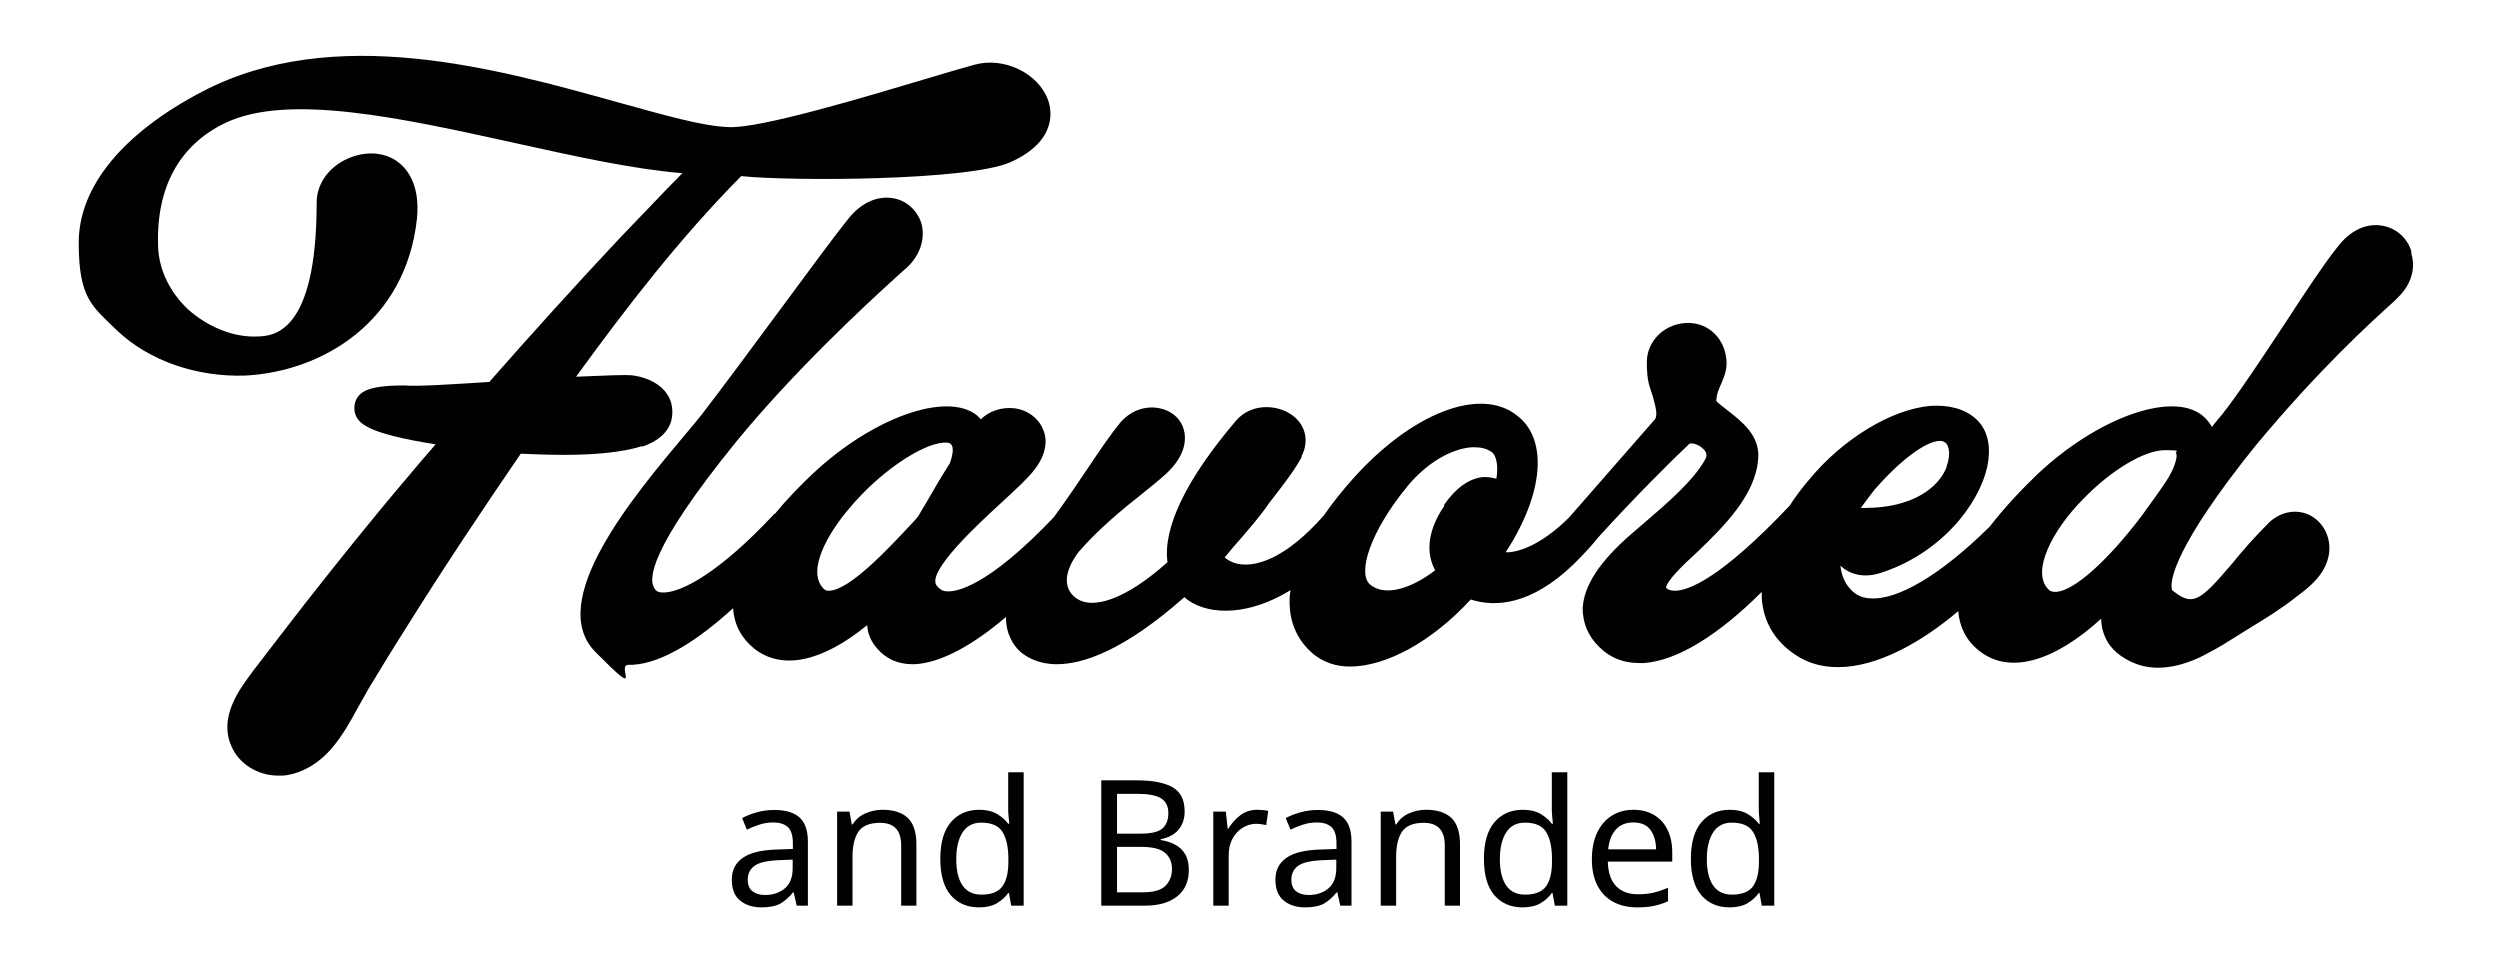
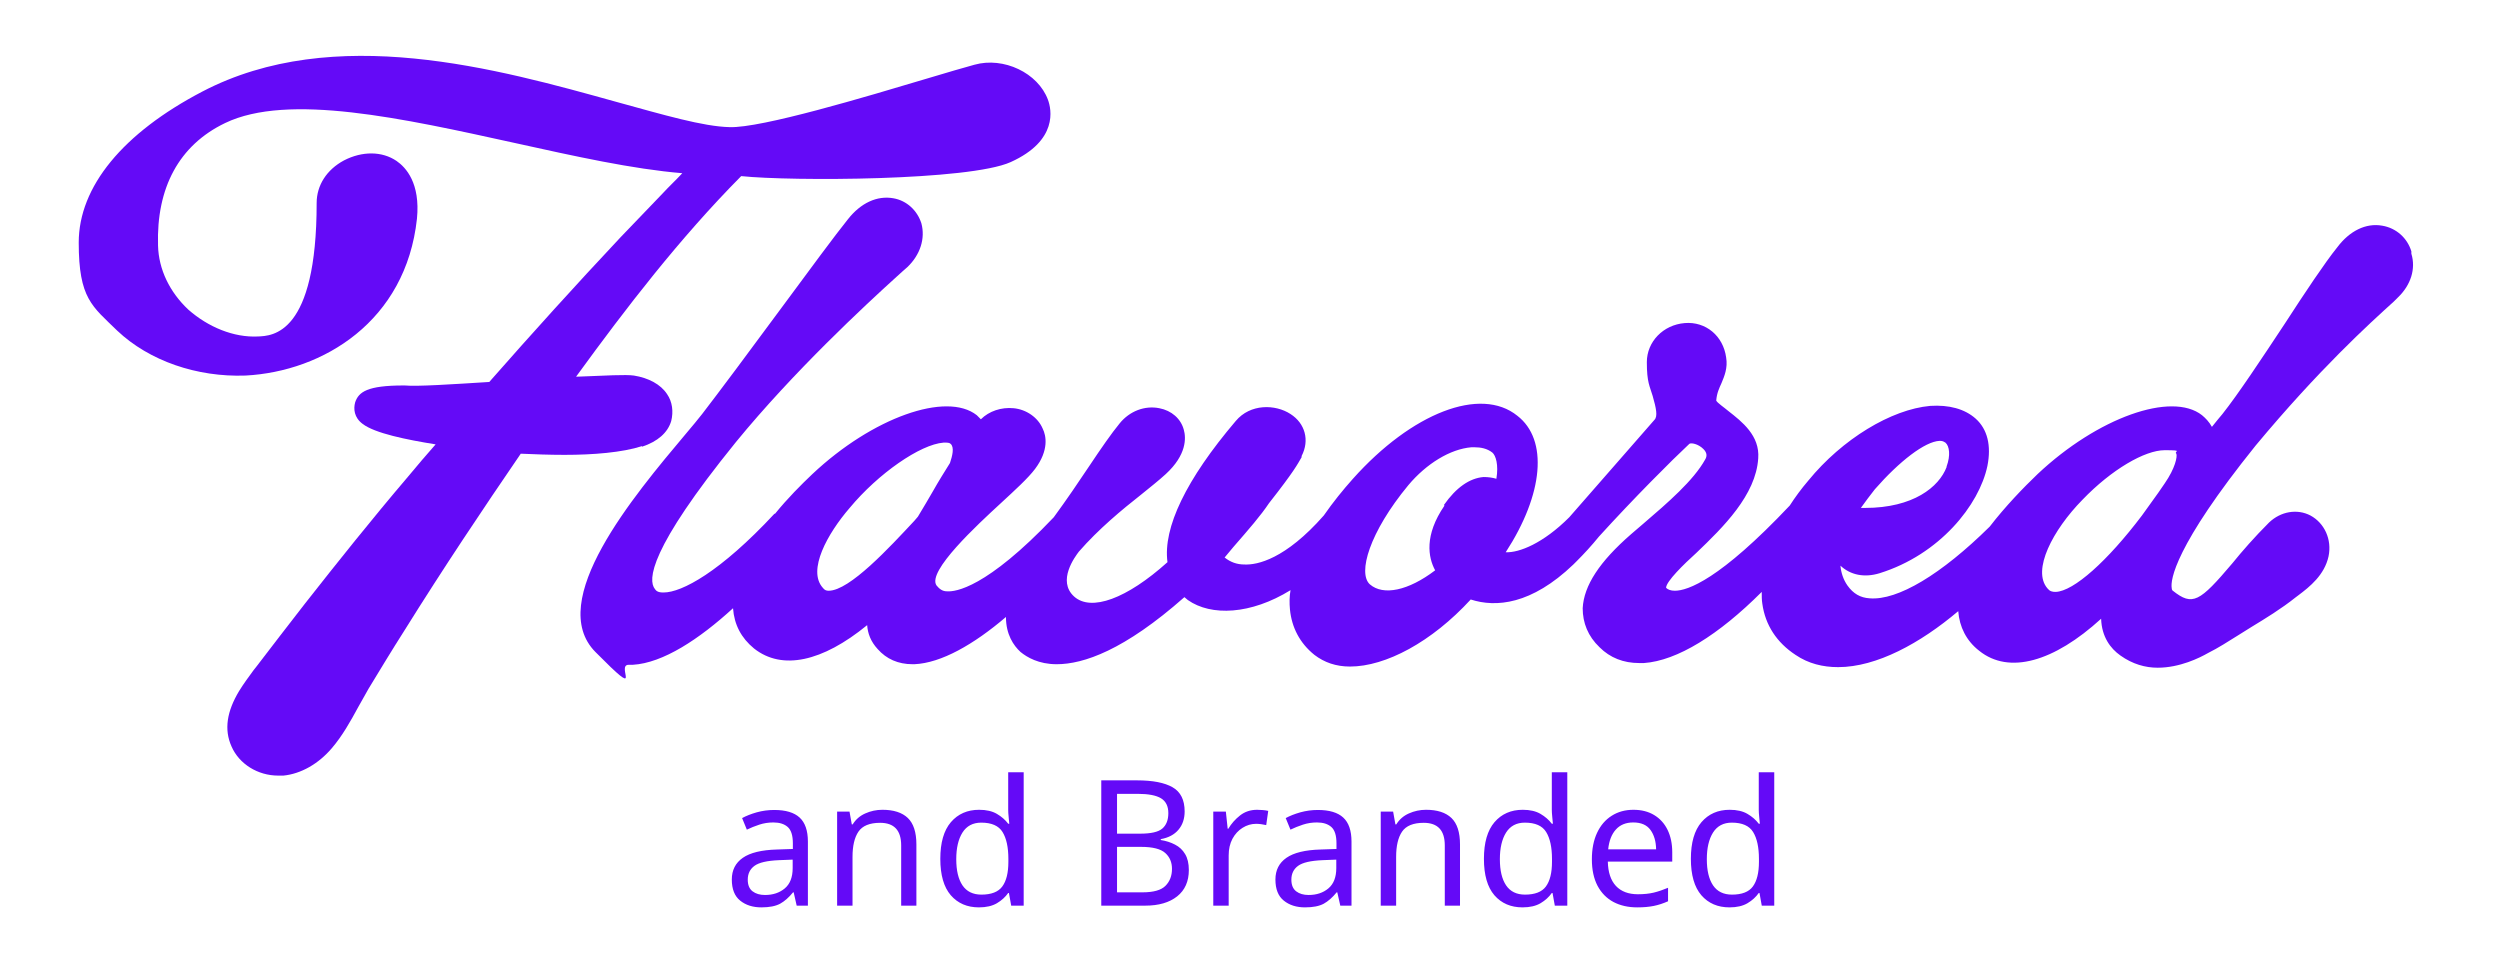
<svg xmlns="http://www.w3.org/2000/svg" id="Layer_1" version="1.1" viewBox="0 0 428.7 166.1">
  <defs>
    <style>
      .st0, .st1 {
-         fill: #010101;
+         fill: #640AF7;
      }

      .st1 {
        font-family: StevieSans, 'Stevie Sans';
        font-size: 30.1px;
        letter-spacing: 0em;
      }
    </style>
  </defs>
  <g>
    <path class="st0" d="M110.1,76.6c2.7-.9,4.4-2.4,5-4.4.4-1.6.2-3.3-.7-4.6-1.1-1.7-3.2-2.8-5.7-3.2-1.4-.2-4.8,0-9.9.2,0,0,.1-.2.2-.3,8.3-11.4,17.5-23.4,28.1-34.1,8.6.9,39.1.8,46.2-2.4,8.2-3.7,7-9.1,6.4-10.7-1.7-4.6-7.6-7.4-12.6-6-1.8.5-4.6,1.3-7.9,2.3-10.7,3.2-28.7,8.6-34.1,8.4-4.5-.1-11.3-2.1-19.3-4.3-20.5-5.7-48.5-13.6-71.1-1.8-13.6,7.1-21.2,16.3-21.2,25.9s2.3,10.9,6.6,15.1c5.5,5.2,13.7,8,22,7.7,13.3-.7,27.5-9.3,29.4-26.9.6-6.1-1.9-8.8-3.5-9.9-2.5-1.7-5.9-1.7-9-.1-3,1.6-4.7,4.3-4.7,7.3,0,22.6-7.6,22.8-10.1,22.9-4.1.2-8.5-1.6-11.9-4.6-3.2-3-5.1-6.9-5.2-11-.3-9.9,3.6-17.2,11.5-21,10.8-5.2,30.5-.8,49.6,3.4,10.4,2.3,20.3,4.5,28.8,5.2-1.1,1.2-2.3,2.3-3.4,3.5-2.4,2.5-4.8,5-7.2,7.5-7.7,8.2-15.2,16.5-22.5,24.8-6.4.4-12.4.8-14.5.6h-.2c-6.2,0-7.7,1.1-8.3,2.9-.3,1.1-.2,2.6,1.3,3.7,2.1,1.6,7.5,2.7,12.5,3.5-1.6,1.8-3.2,3.7-4.7,5.5-6.3,7.4-12.2,14.8-17.7,21.8-2.9,3.7-5.7,7.4-8.4,10.9l-.4.5c-.8,1.1-1.7,2.3-2.5,3.6-2.1,3.5-2.6,6.6-1.3,9.5,1.3,3,4.5,5,8,5s.6,0,.9,0c3-.3,6-2,8.3-4.7,1.8-2.1,3.2-4.6,4.5-7,.6-1.1,1.2-2.1,1.8-3.2,2-3.3,4-6.6,6.1-9.9,6.8-10.9,13.5-20.9,20-30.4,2.3.1,4.9.2,7.5.2,4.9,0,9.9-.4,13.3-1.5Z" />
    <path class="st0" d="M413.5,43.1c-.7-2.3-2.6-4-5-4.4-2.8-.5-5.6.9-7.7,3.7-2.1,2.6-5.5,7.7-9,13.1-3.9,5.9-8,12.1-10.7,15.5-.5.6-1.1,1.3-1.8,2.2-.5-.9-1.1-1.5-1.7-2-5.2-4.1-17.9.4-28.2,10.1-2.4,2.3-5.5,5.5-8.2,9-8.3,8.2-15.8,12.7-20.6,12.3-1.6-.1-2.8-.8-3.8-2.2-.7-1-1.1-2.2-1.2-3.4,1.7,1.6,4.1,2.1,6.7,1.3,10.3-3.2,17.1-11.7,18.5-18.4.7-3.5,0-6.3-2-8.1-1.9-1.7-4.6-2.4-7.8-2.2-6.7.6-15.1,5.7-20.9,12.8-1.2,1.4-2.3,2.9-3.2,4.3-12,12.7-17.5,14.6-19.7,14.6s0,0,0,0c-.7,0-1.2-.2-1.5-.5,0-1.1,3.1-4.1,5.2-6,4.6-4.4,10.2-9.9,10.6-16.2.3-3.9-2.8-6.3-5.1-8.1-.7-.6-1.9-1.4-2.1-1.8.1-1.3.5-2.1.9-3,.5-1.2,1.1-2.6.8-4.4-.5-3.7-3.5-6.2-7.1-5.9-3.7.3-6.5,3.2-6.5,6.7s.5,4.1,1,5.8c.6,2.1.9,3.5.3,4.1l-14.6,16.7c-4.5,4.5-8.6,6.1-10.9,6,6.5-10,7.3-19.3,2-23.4-6.3-5.1-18.1-.5-28.2,10.8-1.7,1.9-3.4,4-5,6.3-6.6,7.5-11.4,8.5-13.6,8.4-1.3,0-2.4-.4-3.4-1.2l1.5-1.8c2.7-3.1,4.7-5.4,6.1-7.5,4.4-5.6,4.9-6.7,5.6-7.9v-.2c1.4-2.7.6-5.6-1.9-7.2-2.6-1.7-6.9-1.8-9.4,1.2-8.5,10-12.5,18.3-11.7,24.2-7,6.3-13.1,8.5-16,5.9-3-2.7.2-6.9.8-7.7,3.4-3.9,7.4-7.2,10.7-9.8,1.6-1.3,3-2.4,4.2-3.5,3.6-3.3,3.5-6.2,3.1-7.6-.5-1.9-2.1-3.3-4.2-3.7-2.5-.5-5.1.5-6.8,2.6-1.4,1.7-3.2,4.3-5.2,7.3-1.8,2.7-3.9,5.8-6.1,8.8-11.6,12.2-16.9,12.8-18.3,12.7-.8,0-1.3-.4-1.8-1-1.7-2.4,7.1-10.5,10.9-14,2.6-2.4,4.8-4.4,6-6,2.4-3.2,1.9-5.7,1.3-6.9-.8-1.9-2.8-3.3-5-3.5-2.1-.2-4.2.5-5.6,1.9-.2-.2-.5-.5-.7-.7-5.2-4.1-17.9.4-28.2,10.1h0c-1.9,1.8-4.2,4.1-6.4,6.8h-.1c-9.3,10-15.9,13.5-19,13.5s0,0-.1,0c-.9,0-1.2-.3-1.4-.6-1.2-1.5-1.1-6.7,13.9-25.2,9.9-12.1,22.2-23.5,27.5-28.3.8-.7,1.4-1.3,1.9-1.7,2.2-2.1,3.1-4.9,2.4-7.5-.7-2.2-2.5-3.9-4.8-4.3-2.8-.5-5.6.8-7.8,3.6-2.1,2.6-6.6,8.7-11.4,15.2-5.3,7.2-10.9,14.7-13.6,18.2h0c-.7.9-1.7,2.1-2.8,3.4-9,10.7-24.1,28.7-15.5,37.4s3.4,2.2,5.7,2.2.4,0,.7,0c5.2-.3,11.4-4.4,17.2-9.7.2,2.8,1.4,5.1,3.6,6.9,4.8,3.8,11.7,2.3,19.4-4,.1,1.4.6,2.8,1.8,4.1,1.5,1.7,3.5,2.6,6,2.6.1,0,.2,0,.3,0,4.6-.2,10.2-3.4,15.7-8.1,0,3,1.3,4.9,2.5,6,1.1.9,3.1,2.1,6.2,2.1,4.6,0,11.6-2.4,21.9-11.5.2.2.4.3.6.5,4,2.8,10.8,2.5,17.6-1.7-.2,1.1-.2,2.2-.1,3.3.3,3.1,1.7,5.8,4.2,7.8,1.7,1.3,3.7,2,6.1,2,6.1,0,14-4.2,20.7-11.5,4.3,1.4,10.4.9,17.6-6h0s.6-.6.6-.6c1.2-1.2,2.5-2.6,3.8-4.2,5.9-6.5,12.5-13.1,15.5-15.9.3-.2,1.5,0,2.4.9.7.7.6,1.3.3,1.8-2,3.6-6.4,7.4-10.6,11-.7.6-1.4,1.2-2.1,1.8-5.4,4.7-8.1,8.8-8.3,12.7,0,2.5.9,4.8,2.9,6.7,1.8,1.8,4.1,2.7,6.8,2.7s.6,0,.8,0c5.7-.4,12.8-4.8,20.2-12.2,0,.7,0,1.4.1,2,.5,3.7,2.5,6.7,5.7,8.8,2.2,1.5,4.7,2.1,7.3,2.1,6.6,0,14.1-4.1,20.6-9.6.2,2.7,1.4,5.1,3.6,6.8,5.1,4.1,12.8,1.9,20.9-5.5.1,3.1,1.6,5.1,3.3,6.3,2.1,1.5,4.3,2.1,6.4,2.1,3.8,0,7.2-1.7,8.6-2.5,1.8-.9,3.5-2,5.1-3,.8-.5,1.6-1,2.4-1.5,2.3-1.4,5.1-3.1,7.6-5.1l.4-.3c2-1.5,4.5-3.5,5.2-6.7.6-2.9-.7-5.7-3.1-7-2.3-1.2-5.1-.7-7.1,1.2-2.5,2.5-4.6,4.9-6.3,7-5.6,6.6-6.8,7.4-10.2,4.7,0,0-.2-.1-.2-.5-.2-1.3.4-7,14.4-24.4,10.9-13.1,19.5-20.9,23.7-24.7l.7-.7c2.2-2.1,3.1-4.9,2.3-7.5ZM333.8,80.1c-1.3,3.4-5.7,7-14,7s-.5,0-.7,0c.8-1.1,1.6-2.2,2.4-3.2,4.2-4.8,8.6-8.2,11.1-8.3,0,0,0,0,.1,0,.5,0,.7.2.9.3.7.6.9,2.2.2,4.1ZM357.1,85.7c5-5.2,10.7-8.5,14.1-8.5s1.5.2,2,.6c.2.5-.2,2.5-2,5.1l-1.1,1.6-2.8,3.9c-5.9,7.8-11.7,13-14.8,13.1-.6,0-1-.1-1.4-.6-2.7-3.1.9-10,6-15.2ZM247.7,86.7c-3.5,5.1-2.8,8.9-1.6,11.1-4.6,3.5-8.9,4.4-11.2,2.4-2.1-1.9-.1-8.9,6.6-17,3.1-3.7,7.2-6.2,10.8-6.5.2,0,.4,0,.6,0,1,0,2.1.2,3,.9.6.5,1.1,2.1.7,4.5-.7-.2-1.4-.3-2.2-.3-2.4.2-4.7,1.8-6.8,4.8ZM161.7,75.9c0,0,.2,0,.3,0,.4,0,.8,0,1,.2.7.6.3,2.1-.1,3.3-1,1.6-2,3.2-2.9,4.8-.8,1.4-1.7,2.9-2.6,4.4l-.6.7c-4.2,4.5-11.1,12-14.7,12h0c-.4,0-.7-.1-1-.5-2.7-3,.8-9.3,4.6-13.7,4.9-5.9,12.1-10.9,16.1-11.2Z" />
  </g>
  <text class="st1" transform="translate(124.1 155.3)">
    <tspan x="0" y="0">and Branded </tspan>
  </text>
</svg>
